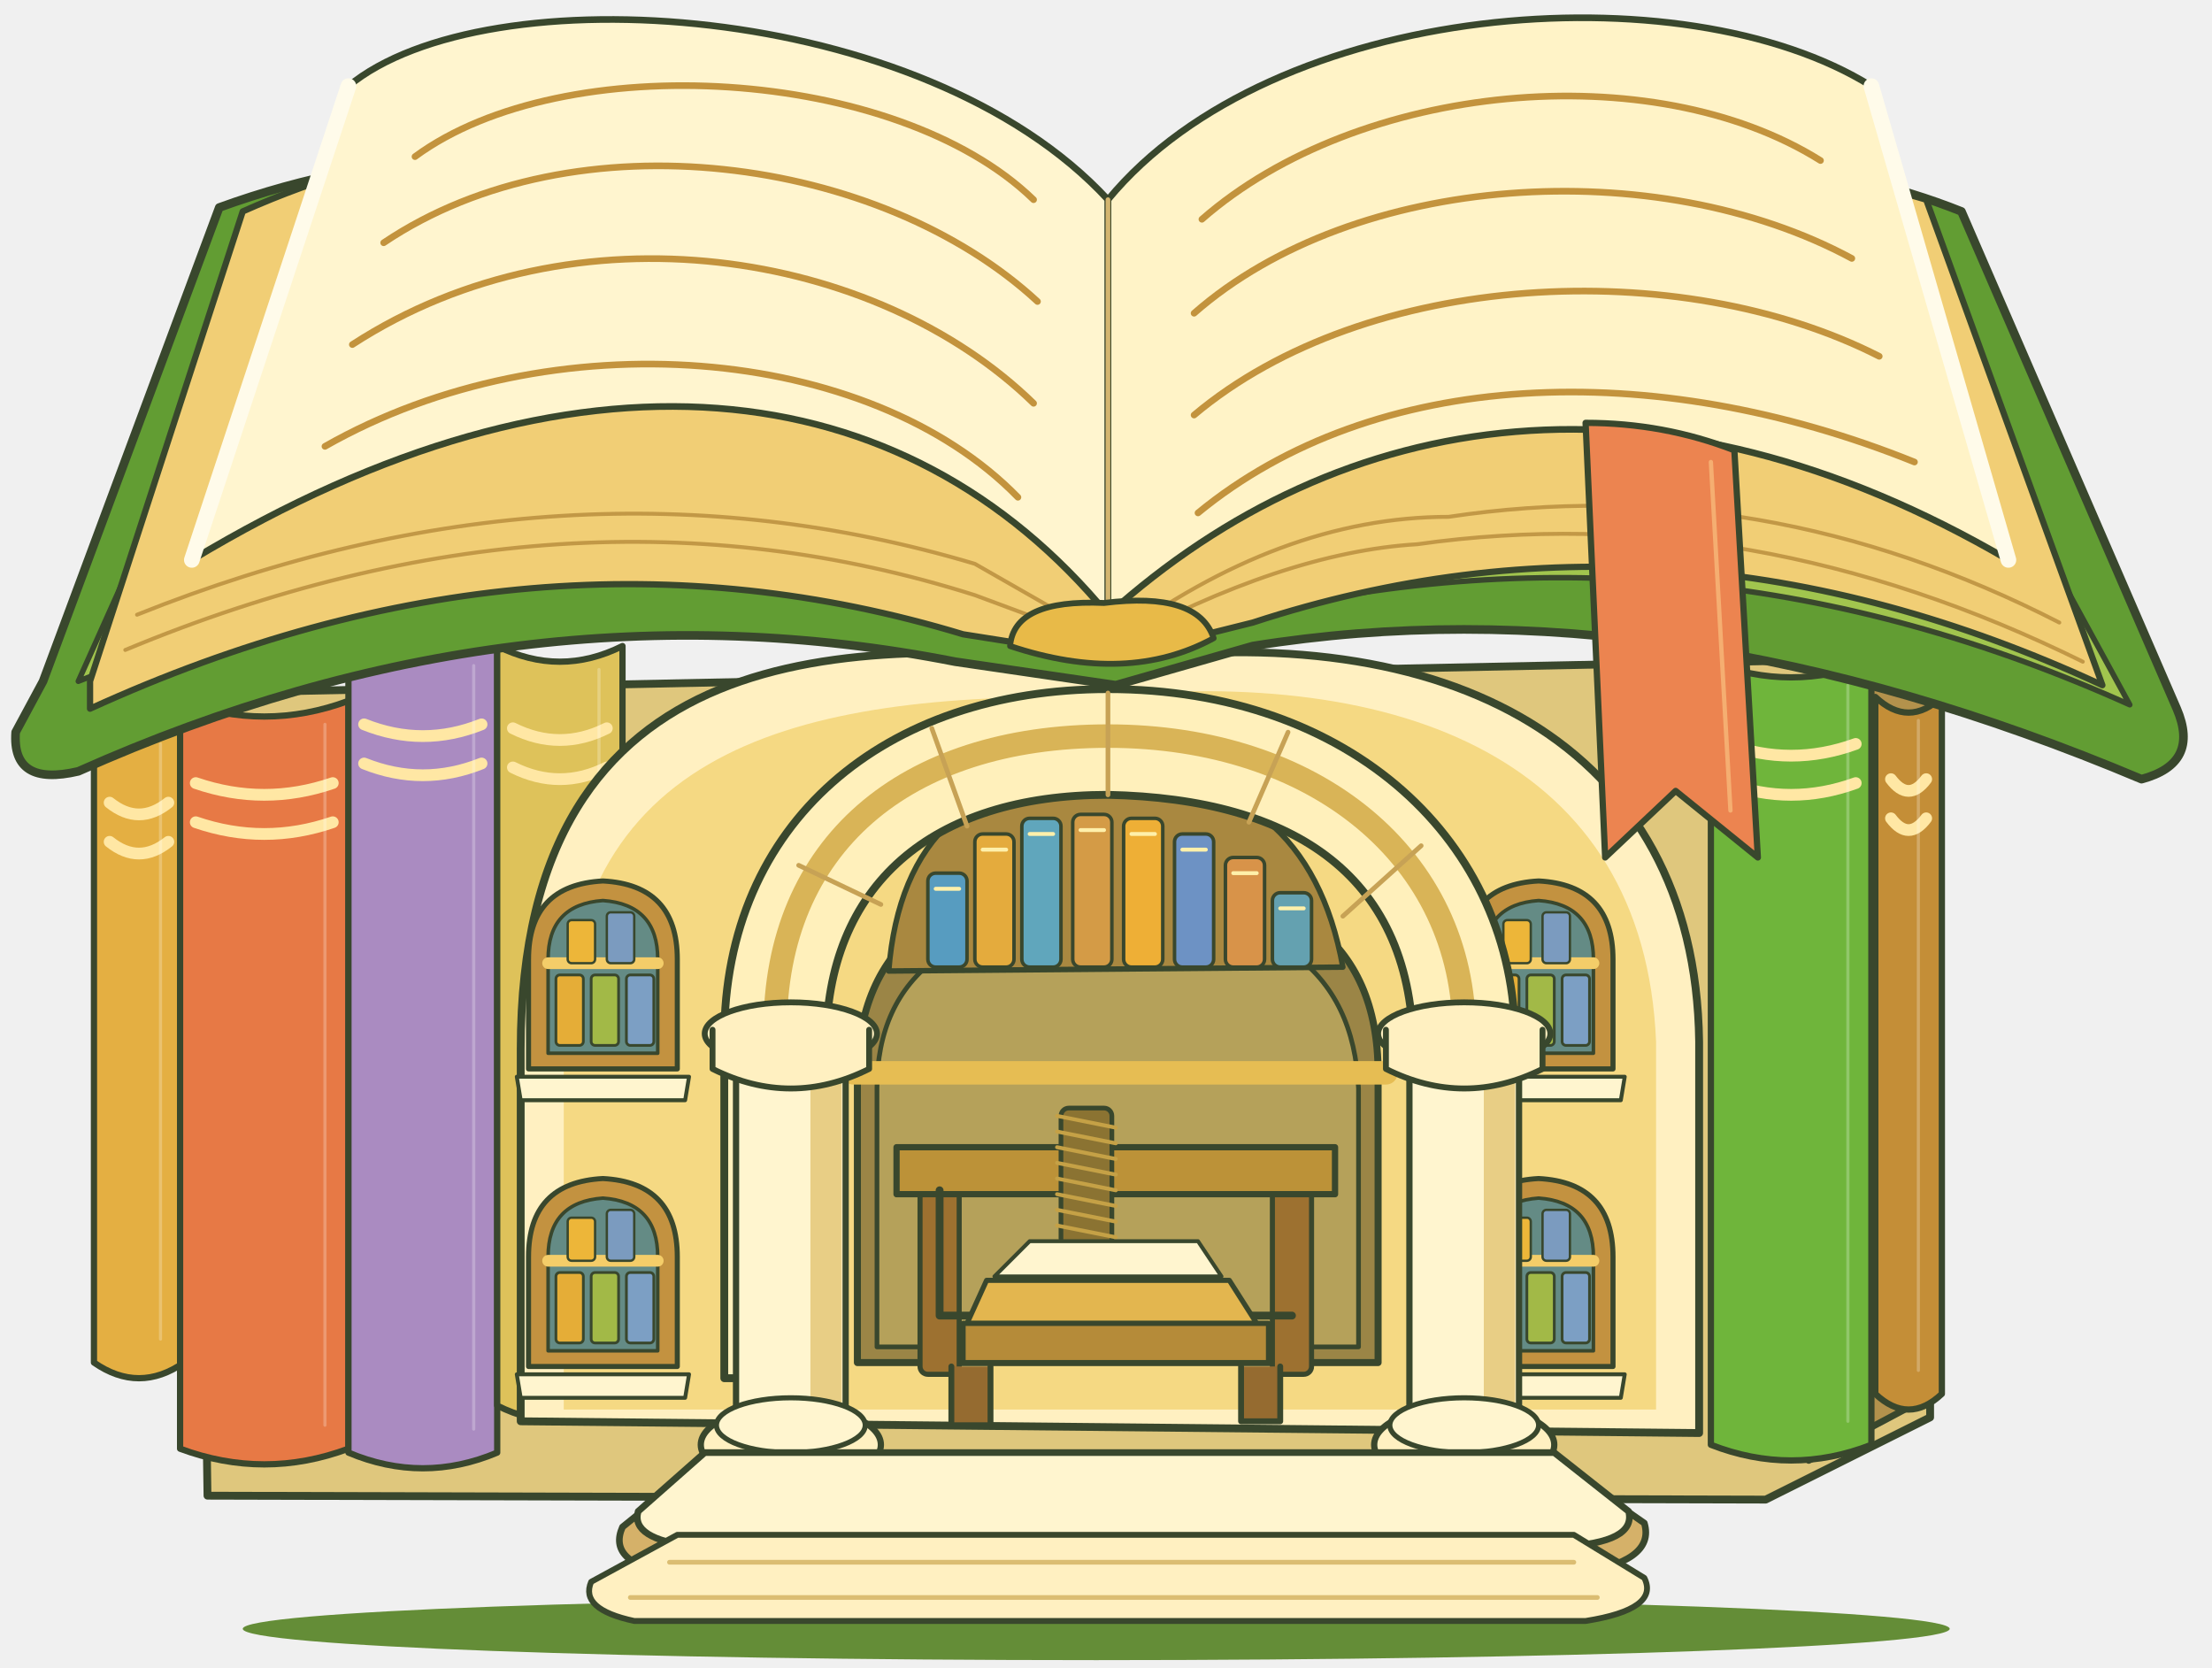
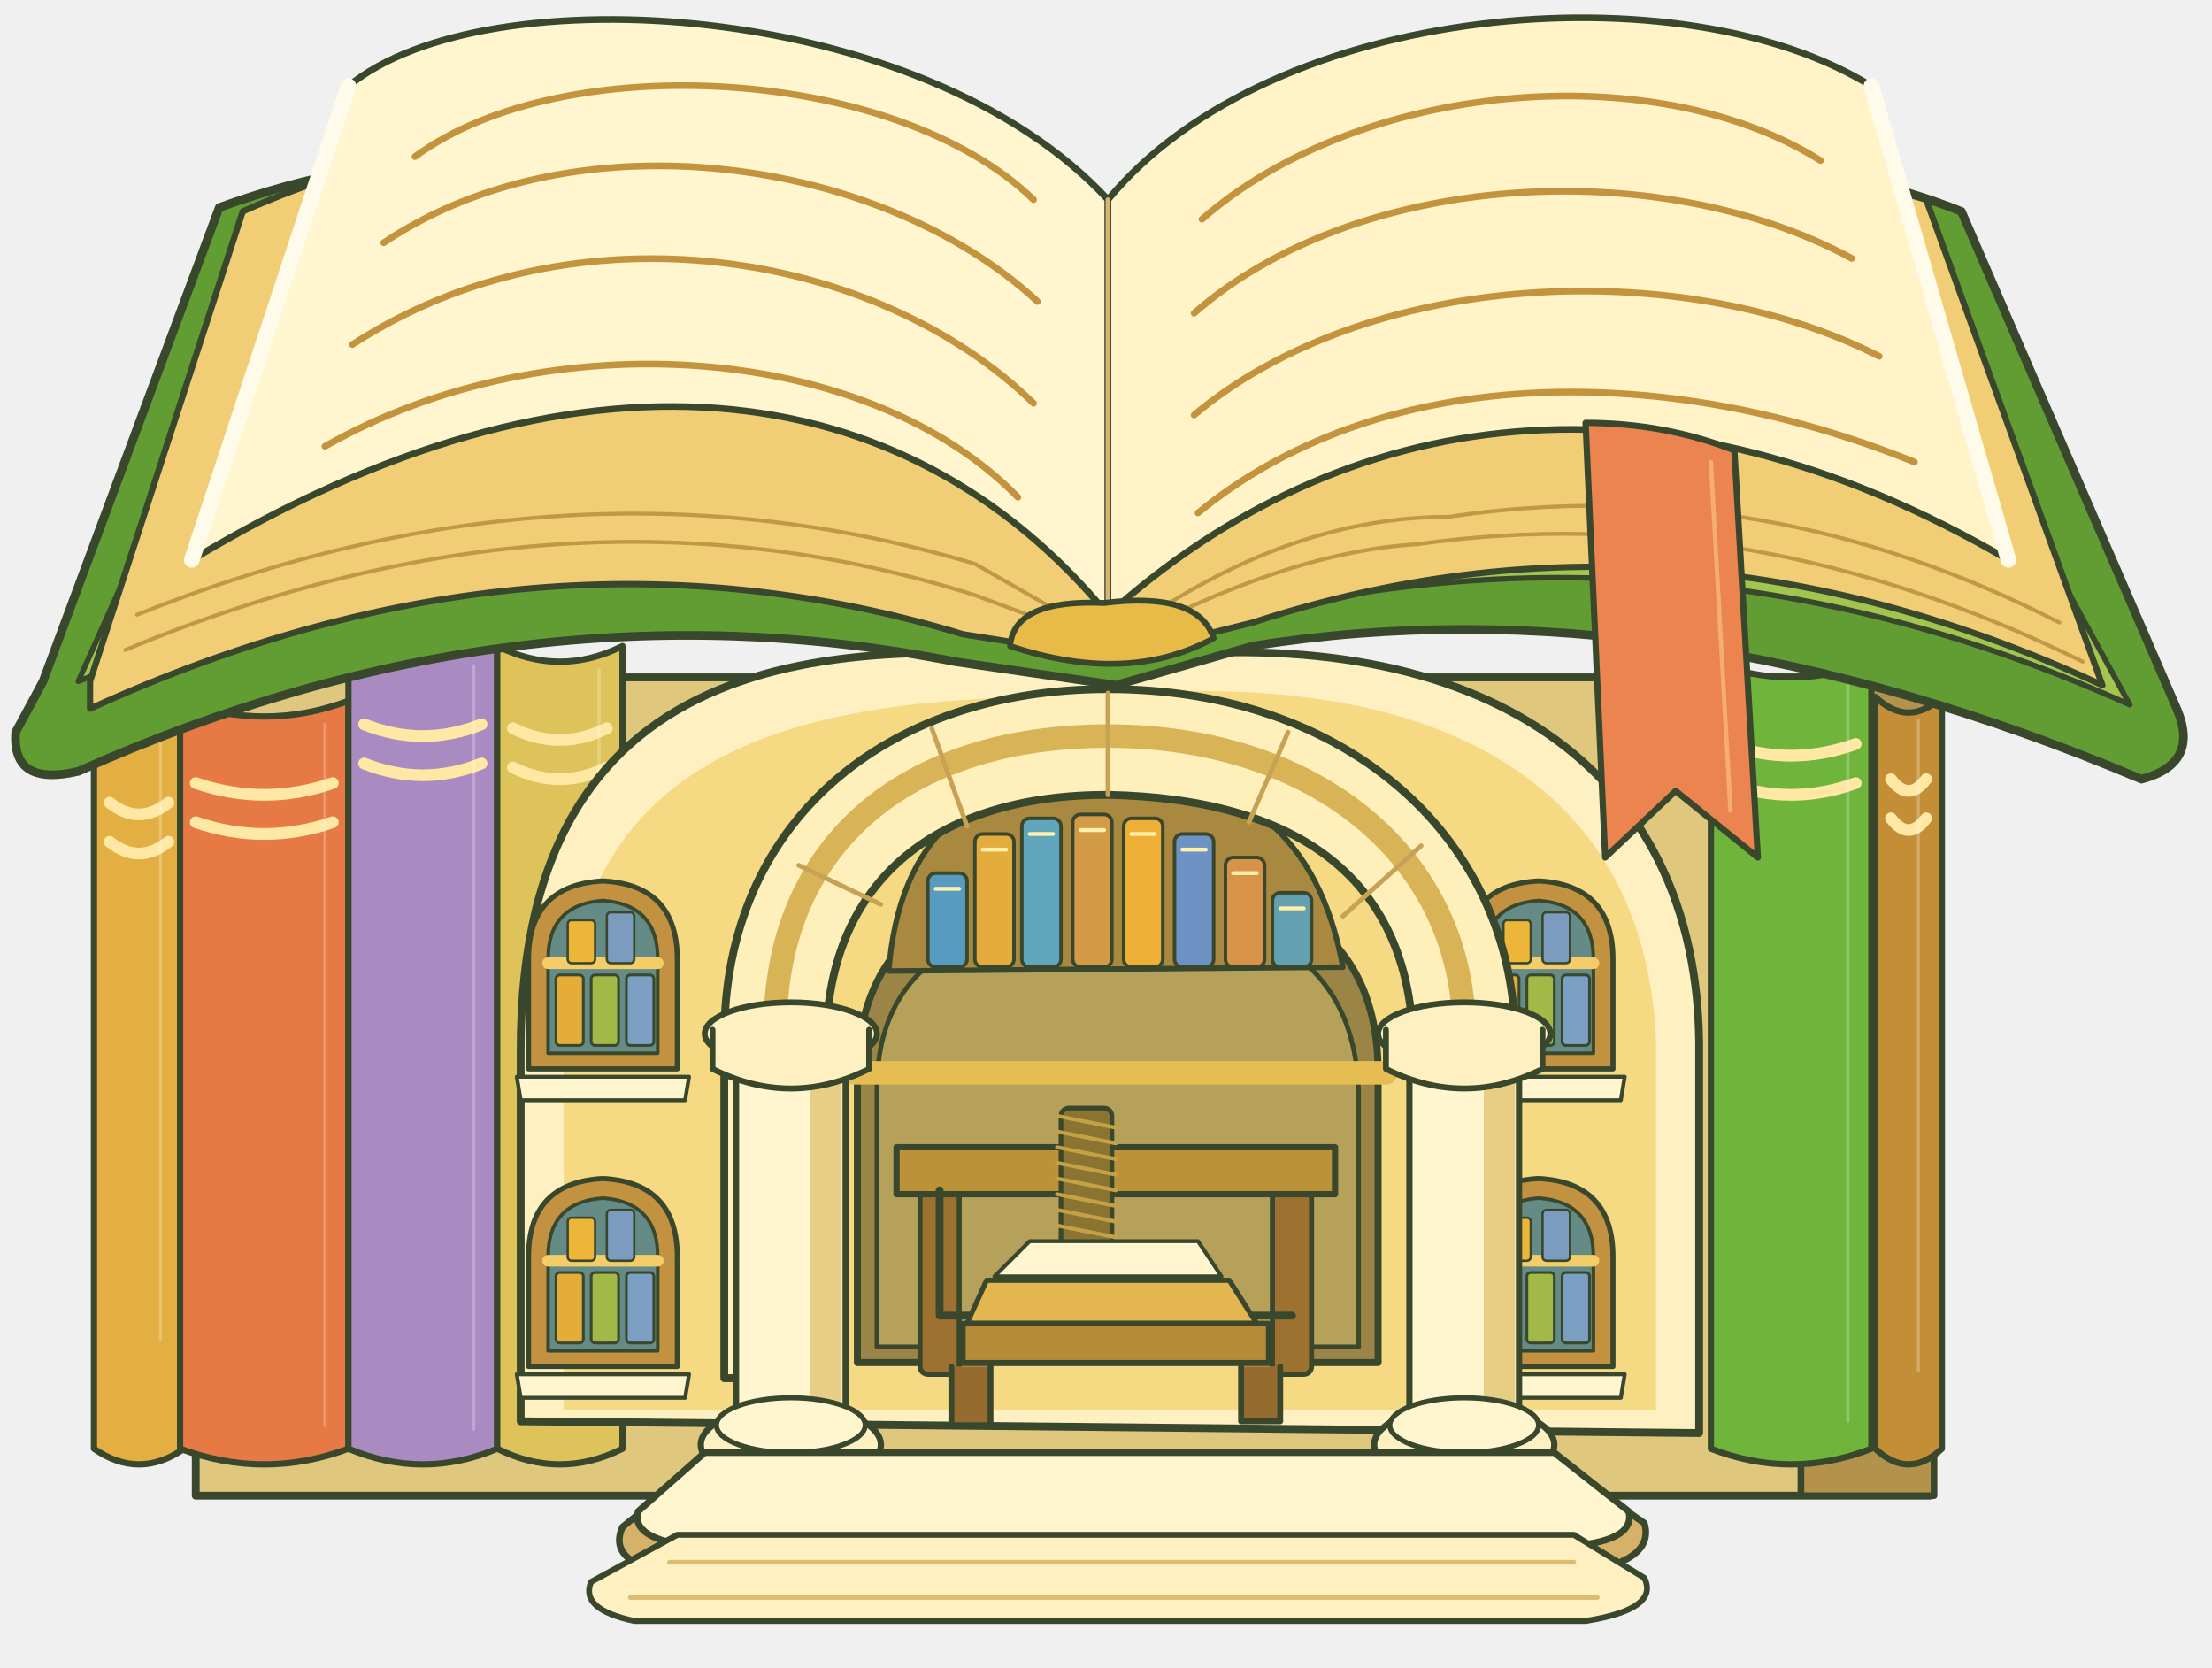
- <svg xmlns="http://www.w3.org/2000/svg" width="565" height="426" viewBox="0 0 565 426" stroke-linecap="round" stroke-linejoin="round">
-   <ellipse cx="280" cy="416" rx="218" ry="8" fill="#648d37" stroke="none" stroke-width="1.5" />
-   <path d="M50 177L493 168V362L451 383 53 382Z" fill="#dfc77d" stroke="#39472d" stroke-width="2" />
-   <path d="M460 180L494 168V356L462 373Z" fill="#b3924c" stroke="#39472d" stroke-width="1.7" />
-   <path d="M24 184Q35.5 192 47 184V348Q35.5 356 24 348Z" fill="#e4af42" stroke="#39472d" stroke-width="1.6" />
+ <svg xmlns="http://www.w3.org/2000/svg" width="565" height="426" viewBox="0 0 565 426" stroke-linecap="round" stroke-linejoin="round" data-structure="level-fronts">
+   <path d="M50 173H493V382H50Z" fill="#dfc77d" stroke="#39472d" stroke-width="2" />
+   <path d="M460 173H494V382H460Z" fill="#b3924c" stroke="#39472d" stroke-width="1.7" />
+   <path d="M24 184Q35.5 192 47 184V370Q35.5 378 24 370Z" fill="#e4af42" stroke="#39472d" stroke-width="1.6" />
  <path d="M28 205Q35.5 211 43 205M28 215Q35.5 221 43 215" fill="none" stroke="#ffe7a4" stroke-width="3" />
  <path d="M41 190V342" fill="none" stroke="#ffffff" stroke-width="0.8" opacity=".24" />
  <path d="M46 179Q67.5 187 89 179V370Q67.5 378 46 370Z" fill="#e77945" stroke="#39472d" stroke-width="1.6" />
  <path d="M50 200Q67.5 206 85 200M50 210Q67.5 216 85 210" fill="none" stroke="#ffe7a4" stroke-width="3" />
  <path d="M83 185V364" fill="none" stroke="#ffffff" stroke-width="0.8" opacity=".24" />
-   <path d="M89 164Q108.0 172 127 164V371Q108.0 379 89 371Z" fill="#aa8bc1" stroke="#39472d" stroke-width="1.6" />
+   <path d="M89 164Q108.0 172 127 164V370Q108.0 378 89 370Z" fill="#aa8bc1" stroke="#39472d" stroke-width="1.6" />
  <path d="M93 185Q108.0 191 123 185M93 195Q108.0 201 123 195" fill="none" stroke="#ffe7a4" stroke-width="3" />
  <path d="M121 170V365" fill="none" stroke="#ffffff" stroke-width="0.8" opacity=".24" />
-   <path d="M127 165Q143.0 173 159 165V359Q143.0 367 127 359Z" fill="#dec25a" stroke="#39472d" stroke-width="1.6" />
+   <path d="M127 165Q143.0 173 159 165V370Q143.0 378 127 370Z" fill="#dec25a" stroke="#39472d" stroke-width="1.6" />
  <path d="M131 186Q143.0 192 155 186M131 196Q143.0 202 155 196" fill="none" stroke="#ffe7a4" stroke-width="3" />
  <path d="M153 171V353" fill="none" stroke="#ffffff" stroke-width="0.8" opacity=".24" />
-   <path d="M437 169Q457.5 177 478 169V369Q457.5 377 437 369Z" fill="#6fb53b" stroke="#39472d" stroke-width="1.6" />
+   <path d="M437 169Q457.5 177 478 169V370Q457.5 378 437 370Z" fill="#6fb53b" stroke="#39472d" stroke-width="1.6" />
  <path d="M441 190Q457.5 196 474 190M441 200Q457.5 206 474 200" fill="none" stroke="#ffe7a4" stroke-width="3" />
  <path d="M472 175V363" fill="none" stroke="#ffffff" stroke-width="0.8" opacity=".24" />
-   <path d="M479 178Q487.5 186 496 178V356Q487.5 364 479 356Z" fill="#c48e37" stroke="#39472d" stroke-width="1.6" />
+   <path d="M479 178Q487.5 186 496 178V370Q487.5 378 479 370Z" fill="#c48e37" stroke="#39472d" stroke-width="1.6" />
  <path d="M483 199Q487.5 205 492 199M483 209Q487.5 215 492 209" fill="none" stroke="#ffe7a4" stroke-width="3" />
  <path d="M490 184V350" fill="none" stroke="#ffffff" stroke-width="0.8" opacity=".24" />
  <path d="M133 363V268C133 161 218 163 283 169C370 157 433 190 434 266V366Z" fill="#fff0c1" stroke="#39472d" stroke-width="2" />
  <path d="M144 360V270C144 191 203 177 280 178C358 170 420 194 423 266V360Z" fill="#f5d983" stroke="none" stroke-width="1.7" />
  <path d="M219 348V275Q219 224 285 224Q352 223 352 274V348Z" fill="#9b8546" stroke="#39472d" stroke-width="1.8" />
  <path d="M224 344V278Q224 234 285 233Q345 232 347 278V344Z" fill="#b5a15a" stroke="#39472d" stroke-width="1.2" />
  <path d="M218 274H354" fill="none" stroke="#e6bd53" stroke-width="6" />
  <path d="M227 248Q231 197 283 197Q334 197 343 247Z" fill="#a98840" stroke="#39472d" stroke-width="1.4" />
  <rect x="237" y="223" width="10" height="24" rx="2" fill="#579cc0" stroke="#39472d" stroke-width="0.9" />
  <path d="M239 227h6" fill="none" stroke="#fff0aa" stroke-width="1" />
  <rect x="249" y="213" width="10" height="34" rx="2" fill="#e4ab3d" stroke="#39472d" stroke-width="0.9" />
  <path d="M251 217h6" fill="none" stroke="#fff0aa" stroke-width="1" />
  <rect x="261" y="209" width="10" height="38" rx="2" fill="#60a6bc" stroke="#39472d" stroke-width="0.9" />
  <path d="M263 213h6" fill="none" stroke="#fff0aa" stroke-width="1" />
  <rect x="274" y="208" width="10" height="39" rx="2" fill="#d49b46" stroke="#39472d" stroke-width="0.9" />
  <path d="M276 212h6" fill="none" stroke="#fff0aa" stroke-width="1" />
  <rect x="287" y="209" width="10" height="38" rx="2" fill="#eeaf36" stroke="#39472d" stroke-width="0.9" />
  <path d="M289 213h6" fill="none" stroke="#fff0aa" stroke-width="1" />
  <rect x="300" y="213" width="10" height="34" rx="2" fill="#6d92c4" stroke="#39472d" stroke-width="0.9" />
  <path d="M302 217h6" fill="none" stroke="#fff0aa" stroke-width="1" />
  <rect x="313" y="219" width="10" height="28" rx="2" fill="#d89349" stroke="#39472d" stroke-width="0.9" />
  <path d="M315 223h6" fill="none" stroke="#fff0aa" stroke-width="1" />
  <rect x="325" y="228" width="10" height="19" rx="2" fill="#64a1b0" stroke="#39472d" stroke-width="0.9" />
  <path d="M327 232h6" fill="none" stroke="#fff0aa" stroke-width="1" />
  <path d="M135 273V245Q135 226 154 225Q173 226 173 245V273Z" fill="#c39240" stroke="#39472d" stroke-width="1.3" />
  <path d="M140 269V245Q140 231 154 230Q168 231 168 245V269Z" fill="#648b85" stroke="#39472d" stroke-width="0.9" />
  <rect x="142" y="249" width="7" height="18" rx="1" fill="#e5ad37" stroke="#39472d" stroke-width="0.7" />
  <rect x="151" y="249" width="7" height="18" rx="1" fill="#a2b947" stroke="#39472d" stroke-width="0.7" />
  <rect x="160" y="249" width="7" height="18" rx="1" fill="#7c9fc4" stroke="#39472d" stroke-width="0.7" />
  <path d="M140 246H168" fill="none" stroke="#f4cd69" stroke-width="3" />
  <rect x="145" y="235" width="7" height="11" rx="1" fill="#edb639" stroke="#39472d" stroke-width="0.6" />
  <rect x="155" y="233" width="7" height="13" rx="1" fill="#7b9bbf" stroke="#39472d" stroke-width="0.6" />
  <path d="M132 275H176l-1 6h-42Z" fill="#fff5cf" stroke="#39472d" stroke-width="1" />
  <path d="M135 349V321Q135 302 154 301Q173 302 173 321V349Z" fill="#c39240" stroke="#39472d" stroke-width="1.3" />
  <path d="M140 345V321Q140 307 154 306Q168 307 168 321V345Z" fill="#648b85" stroke="#39472d" stroke-width="0.9" />
  <rect x="142" y="325" width="7" height="18" rx="1" fill="#e5ad37" stroke="#39472d" stroke-width="0.7" />
  <rect x="151" y="325" width="7" height="18" rx="1" fill="#a2b947" stroke="#39472d" stroke-width="0.7" />
  <rect x="160" y="325" width="7" height="18" rx="1" fill="#7c9fc4" stroke="#39472d" stroke-width="0.7" />
  <path d="M140 322H168" fill="none" stroke="#f4cd69" stroke-width="3" />
  <rect x="145" y="311" width="7" height="11" rx="1" fill="#edb639" stroke="#39472d" stroke-width="0.6" />
  <rect x="155" y="309" width="7" height="13" rx="1" fill="#7b9bbf" stroke="#39472d" stroke-width="0.6" />
  <path d="M132 351H176l-1 6h-42Z" fill="#fff5cf" stroke="#39472d" stroke-width="1" />
  <path d="M374 273V245Q374 226 393 225Q412 226 412 245V273Z" fill="#c39240" stroke="#39472d" stroke-width="1.3" />
  <path d="M379 269V245Q379 231 393 230Q407 231 407 245V269Z" fill="#648b85" stroke="#39472d" stroke-width="0.9" />
  <rect x="381" y="249" width="7" height="18" rx="1" fill="#e5ad37" stroke="#39472d" stroke-width="0.7" />
  <rect x="390" y="249" width="7" height="18" rx="1" fill="#a2b947" stroke="#39472d" stroke-width="0.7" />
  <rect x="399" y="249" width="7" height="18" rx="1" fill="#7c9fc4" stroke="#39472d" stroke-width="0.7" />
  <path d="M379 246H407" fill="none" stroke="#f4cd69" stroke-width="3" />
  <rect x="384" y="235" width="7" height="11" rx="1" fill="#edb639" stroke="#39472d" stroke-width="0.6" />
  <rect x="394" y="233" width="7" height="13" rx="1" fill="#7b9bbf" stroke="#39472d" stroke-width="0.6" />
  <path d="M371 275H415l-1 6h-42Z" fill="#fff5cf" stroke="#39472d" stroke-width="1" />
  <path d="M374 349V321Q374 302 393 301Q412 302 412 321V349Z" fill="#c39240" stroke="#39472d" stroke-width="1.3" />
  <path d="M379 345V321Q379 307 393 306Q407 307 407 321V345Z" fill="#648b85" stroke="#39472d" stroke-width="0.9" />
  <rect x="381" y="325" width="7" height="18" rx="1" fill="#e5ad37" stroke="#39472d" stroke-width="0.7" />
  <rect x="390" y="325" width="7" height="18" rx="1" fill="#a2b947" stroke="#39472d" stroke-width="0.7" />
  <rect x="399" y="325" width="7" height="18" rx="1" fill="#7c9fc4" stroke="#39472d" stroke-width="0.7" />
  <path d="M379 322H407" fill="none" stroke="#f4cd69" stroke-width="3" />
  <rect x="384" y="311" width="7" height="11" rx="1" fill="#edb639" stroke="#39472d" stroke-width="0.6" />
  <rect x="394" y="309" width="7" height="13" rx="1" fill="#7b9bbf" stroke="#39472d" stroke-width="0.6" />
  <path d="M371 351H415l-1 6h-42Z" fill="#fff5cf" stroke="#39472d" stroke-width="1" />
  <rect x="235" y="298" width="10" height="53" rx="2" fill="#9d7130" stroke="#39472d" stroke-width="1.3" />
  <rect x="325" y="298" width="10" height="53" rx="2" fill="#9d7130" stroke="#39472d" stroke-width="1.3" />
  <path d="M229 293H341V305H229Z" fill="#bc9238" stroke="#39472d" stroke-width="1.6" />
  <path d="M240 304V336H330" fill="none" stroke="#39472d" stroke-width="2" />
  <rect x="271" y="283" width="13" height="45" rx="2" fill="#8b7332" stroke="#39472d" stroke-width="1.2" />
  <path d="M270 285l15 3" fill="none" stroke="#c5a146" stroke-width="1" />
  <path d="M270 289l15 3" fill="none" stroke="#c5a146" stroke-width="1" />
  <path d="M270 293l15 3" fill="none" stroke="#c5a146" stroke-width="1" />
  <path d="M270 297l15 3" fill="none" stroke="#c5a146" stroke-width="1" />
  <path d="M270 301l15 3" fill="none" stroke="#c5a146" stroke-width="1" />
  <path d="M270 305l15 3" fill="none" stroke="#c5a146" stroke-width="1" />
  <path d="M270 309l15 3" fill="none" stroke="#c5a146" stroke-width="1" />
  <path d="M270 313l15 3" fill="none" stroke="#c5a146" stroke-width="1" />
  <path d="M270 317l15 3" fill="none" stroke="#c5a146" stroke-width="1" />
  <path d="M270 321l15 3" fill="none" stroke="#c5a146" stroke-width="1" />
  <path d="M270 325l15 3" fill="none" stroke="#c5a146" stroke-width="1" />
  <path d="M252 327H314L321 338H247Z" fill="#e3b64f" stroke="#39472d" stroke-width="1.3" />
  <path d="M246 338H324V348H246Z" fill="#b58b39" stroke="#39472d" stroke-width="1.3" />
  <path d="M254 326H312L306 317H263Z" fill="#fff5cf" stroke="#39472d" stroke-width="1" />
  <path d="M253 349V364H243V349M327 349V363H317V349" fill="#956b30" stroke="#39472d" stroke-width="1.5" />
  <path d="M185 352V265C185 210 226 176 283 176C345 176 387 215 387 266V352H361V269C361 224 331 204 283 203C238 203 211 226 211 267V352Z" fill="#fff0bb" stroke="#39472d" stroke-width="2" />
  <path d="M198 263C198 216 231 188 283 188C336 188 374 219 374 264" fill="none" stroke="#d9b457" stroke-width="6" />
  <path d="M204 221L225 231M238 186L247 211M283 177V203M329 187L319 210M363 216L343 234" fill="none" stroke="#c7a255" stroke-width="1.2" />
  <path d="M188 263H216V365Q202 375 188 365Z" fill="#fff5cf" stroke="#39472d" stroke-width="1.6" />
  <path d="M207 269V361Q211 366 215 361V268Z" fill="#e8ce85" stroke="none" stroke-width="1.7" />
  <ellipse cx="202" cy="264" rx="22" ry="8" fill="#fff0c1" stroke="#39472d" stroke-width="1.5" />
  <path d="M182 263V273Q202 283 222 273V263" fill="#fff0c1" stroke="#39472d" stroke-width="1.5" />
  <ellipse cx="202" cy="369" rx="23" ry="10" fill="#fff0c1" stroke="#39472d" stroke-width="1.6" />
  <ellipse cx="202" cy="364" rx="19" ry="7" fill="#fff5cf" stroke="#39472d" stroke-width="1.3" />
  <path d="M360 263H388V365Q374 375 360 365Z" fill="#fff5cf" stroke="#39472d" stroke-width="1.6" />
  <path d="M379 269V361Q383 366 387 361V268Z" fill="#e8ce85" stroke="none" stroke-width="1.7" />
  <ellipse cx="374" cy="264" rx="22" ry="8" fill="#fff0c1" stroke="#39472d" stroke-width="1.5" />
  <path d="M354 263V273Q374 283 394 273V263" fill="#fff0c1" stroke="#39472d" stroke-width="1.5" />
  <ellipse cx="374" cy="369" rx="23" ry="10" fill="#fff0c1" stroke="#39472d" stroke-width="1.6" />
  <ellipse cx="374" cy="364" rx="19" ry="7" fill="#fff5cf" stroke="#39472d" stroke-width="1.3" />
  <path d="M180 373H397L420 389Q423 399 402 402H171Q155 399 159 390Z" fill="#d5b169" stroke="#39472d" stroke-width="1.7" />
  <path d="M180 371H397L416 386Q418 394 399 395H177Q161 393 163 386Z" fill="#fff5cf" stroke="#39472d" stroke-width="1.7" />
  <path d="M173 392H402L420 403Q424 411 405 414H162Q148 411 151 404Z" fill="#fff0c1" stroke="#39472d" stroke-width="1.5" />
  <path d="M171 399H402M161 408H408" fill="none" stroke="#dbbd72" stroke-width="1.2" />
  <path d="M11 174L56 53Q122 29 191 50Q245 66 280 100Q323 58 384 46Q451 34 501 54L556 181Q562 195 547 199Q426 148 320 165L285 175 244 169Q132 147 20 197Q3 201 4 187Z" fill="#629d33" stroke="#39472d" stroke-width="2.2" />
  <path d="M20 174Q137 127 246 157L284 165 319 157Q433 130 544 180L526 147 284 128 33 145Z" fill="#a1c54e" stroke="#39472d" stroke-width="1.4" />
  <path d="M23 174L62 54Q181 1 283 108Q375 16 492 51L537 175Q427 124 320 159L284 168 246 162Q137 129 23 181Z" fill="#f1ce75" stroke="#39472d" stroke-width="1.6" />
  <path d="M32 166Q145 119 249 152L284 165Q328 141 362 139Q447 127 532 169M35 157Q145 113 249 144L284 164Q327 132 370 132Q450 120 526 159" fill="none" stroke="#c29846" stroke-width="1" />
  <path d="M49 143L89 22C124-7 236 0 283 51V157C231 94 147 84 49 143Z" fill="#fff5cf" stroke="#39472d" stroke-width="1.7" />
  <path d="M283 51C325 0 430-8 478 22L513 143C424 91 343 103 283 157Z" fill="#fff3c7" stroke="#39472d" stroke-width="1.7" />
  <path d="M89 22L49 143M478 22L513 143" fill="none" stroke="#fffbea" stroke-width="4" />
  <path d="M283 51V156" fill="none" stroke="#d3b56f" stroke-width="1.2" />
  <path d="M106 40C144 12 229 17 264 51" fill="none" stroke="#c3933d" stroke-width="1.7" />
  <path d="M98 62C147 29 225 40 265 77" fill="none" stroke="#c3933d" stroke-width="1.7" />
  <path d="M90 88C147 51 224 64 264 103" fill="none" stroke="#c3933d" stroke-width="1.7" />
  <path d="M307 56C347 21 422 14 465 41" fill="none" stroke="#c3933d" stroke-width="1.7" />
  <path d="M305 80C346 44 423 39 473 66" fill="none" stroke="#c3933d" stroke-width="1.7" />
  <path d="M305 106C349 69 429 65 480 91" fill="none" stroke="#c3933d" stroke-width="1.7" />
  <path d="M83 114C141 81 222 88 260 127" fill="none" stroke="#c3933d" stroke-width="1.7" />
  <path d="M306 131C351 94 422 91 489 118" fill="none" stroke="#c3933d" stroke-width="1.7" />
  <path d="M405 108Q425 108 443 115L449 219 428 202 410 219Z" fill="#ec8450" stroke="#39472d" stroke-width="1.6" />
  <path d="M437 118L442 207" fill="none" stroke="#f5ae71" stroke-width="1.1" />
  <path d="M258 165Q259 153 282 154Q306 151 310 163Q288 175 258 165Z" fill="#e8ba48" stroke="#39472d" stroke-width="1.5" />
</svg>
